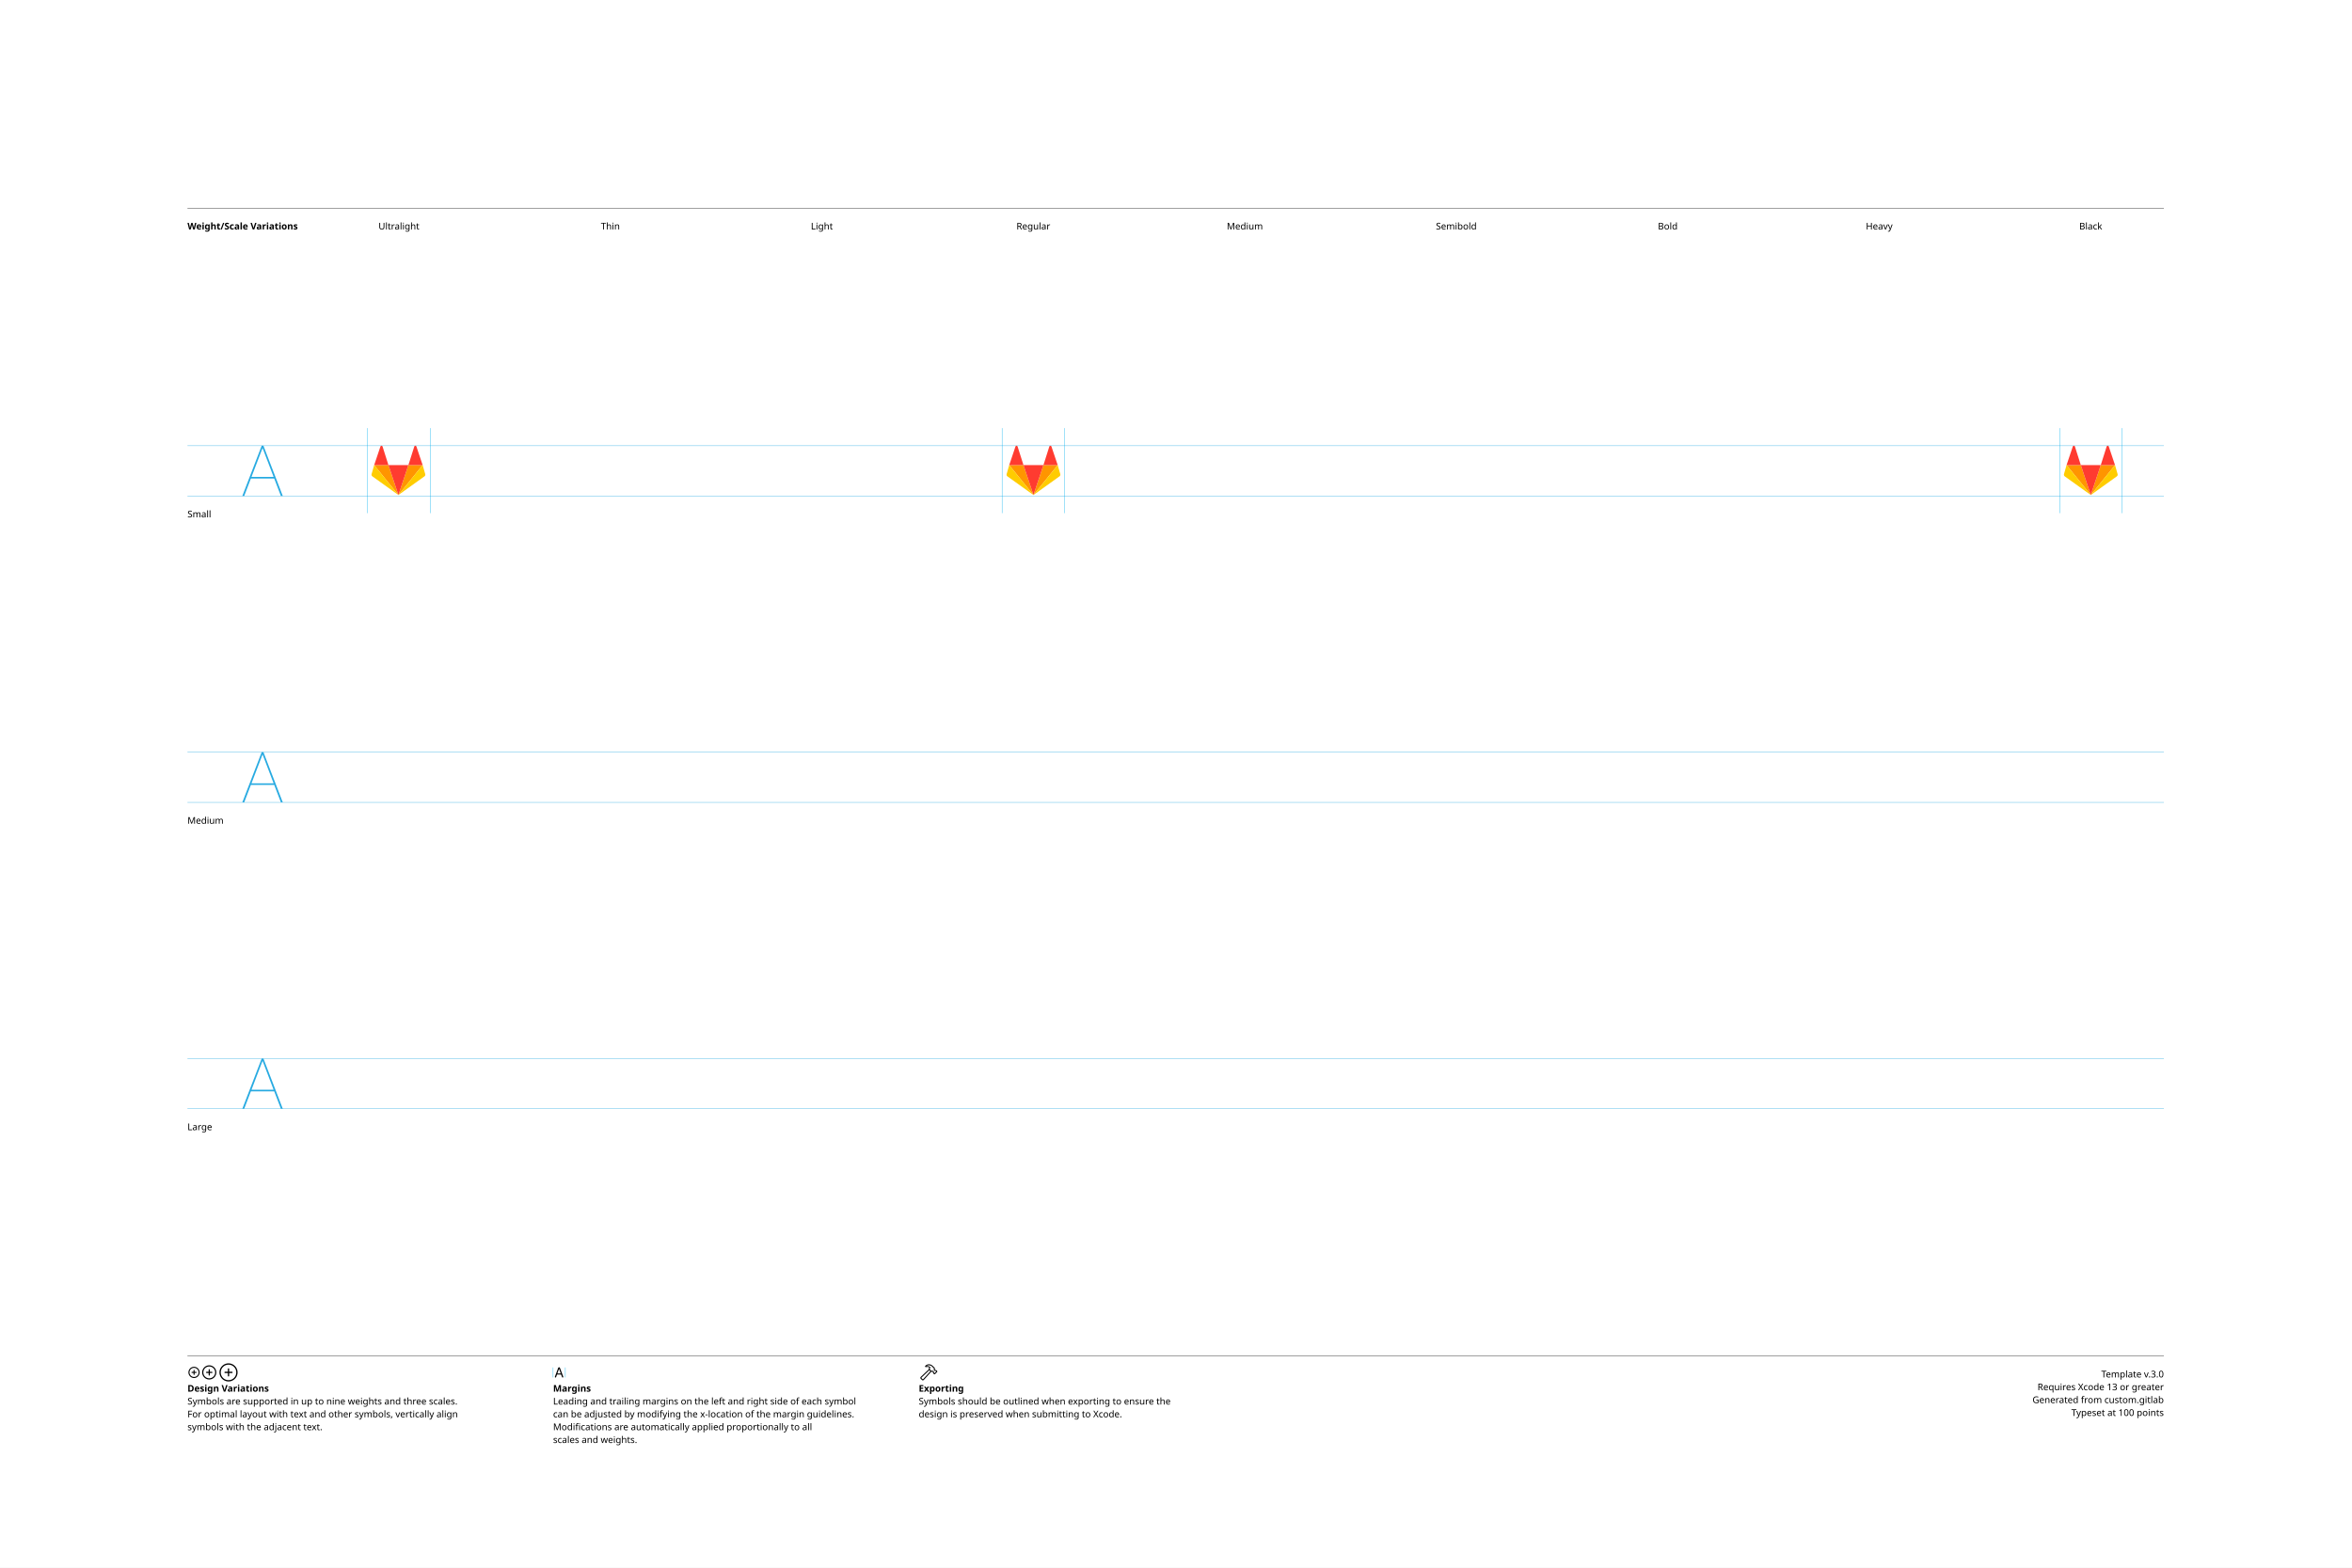
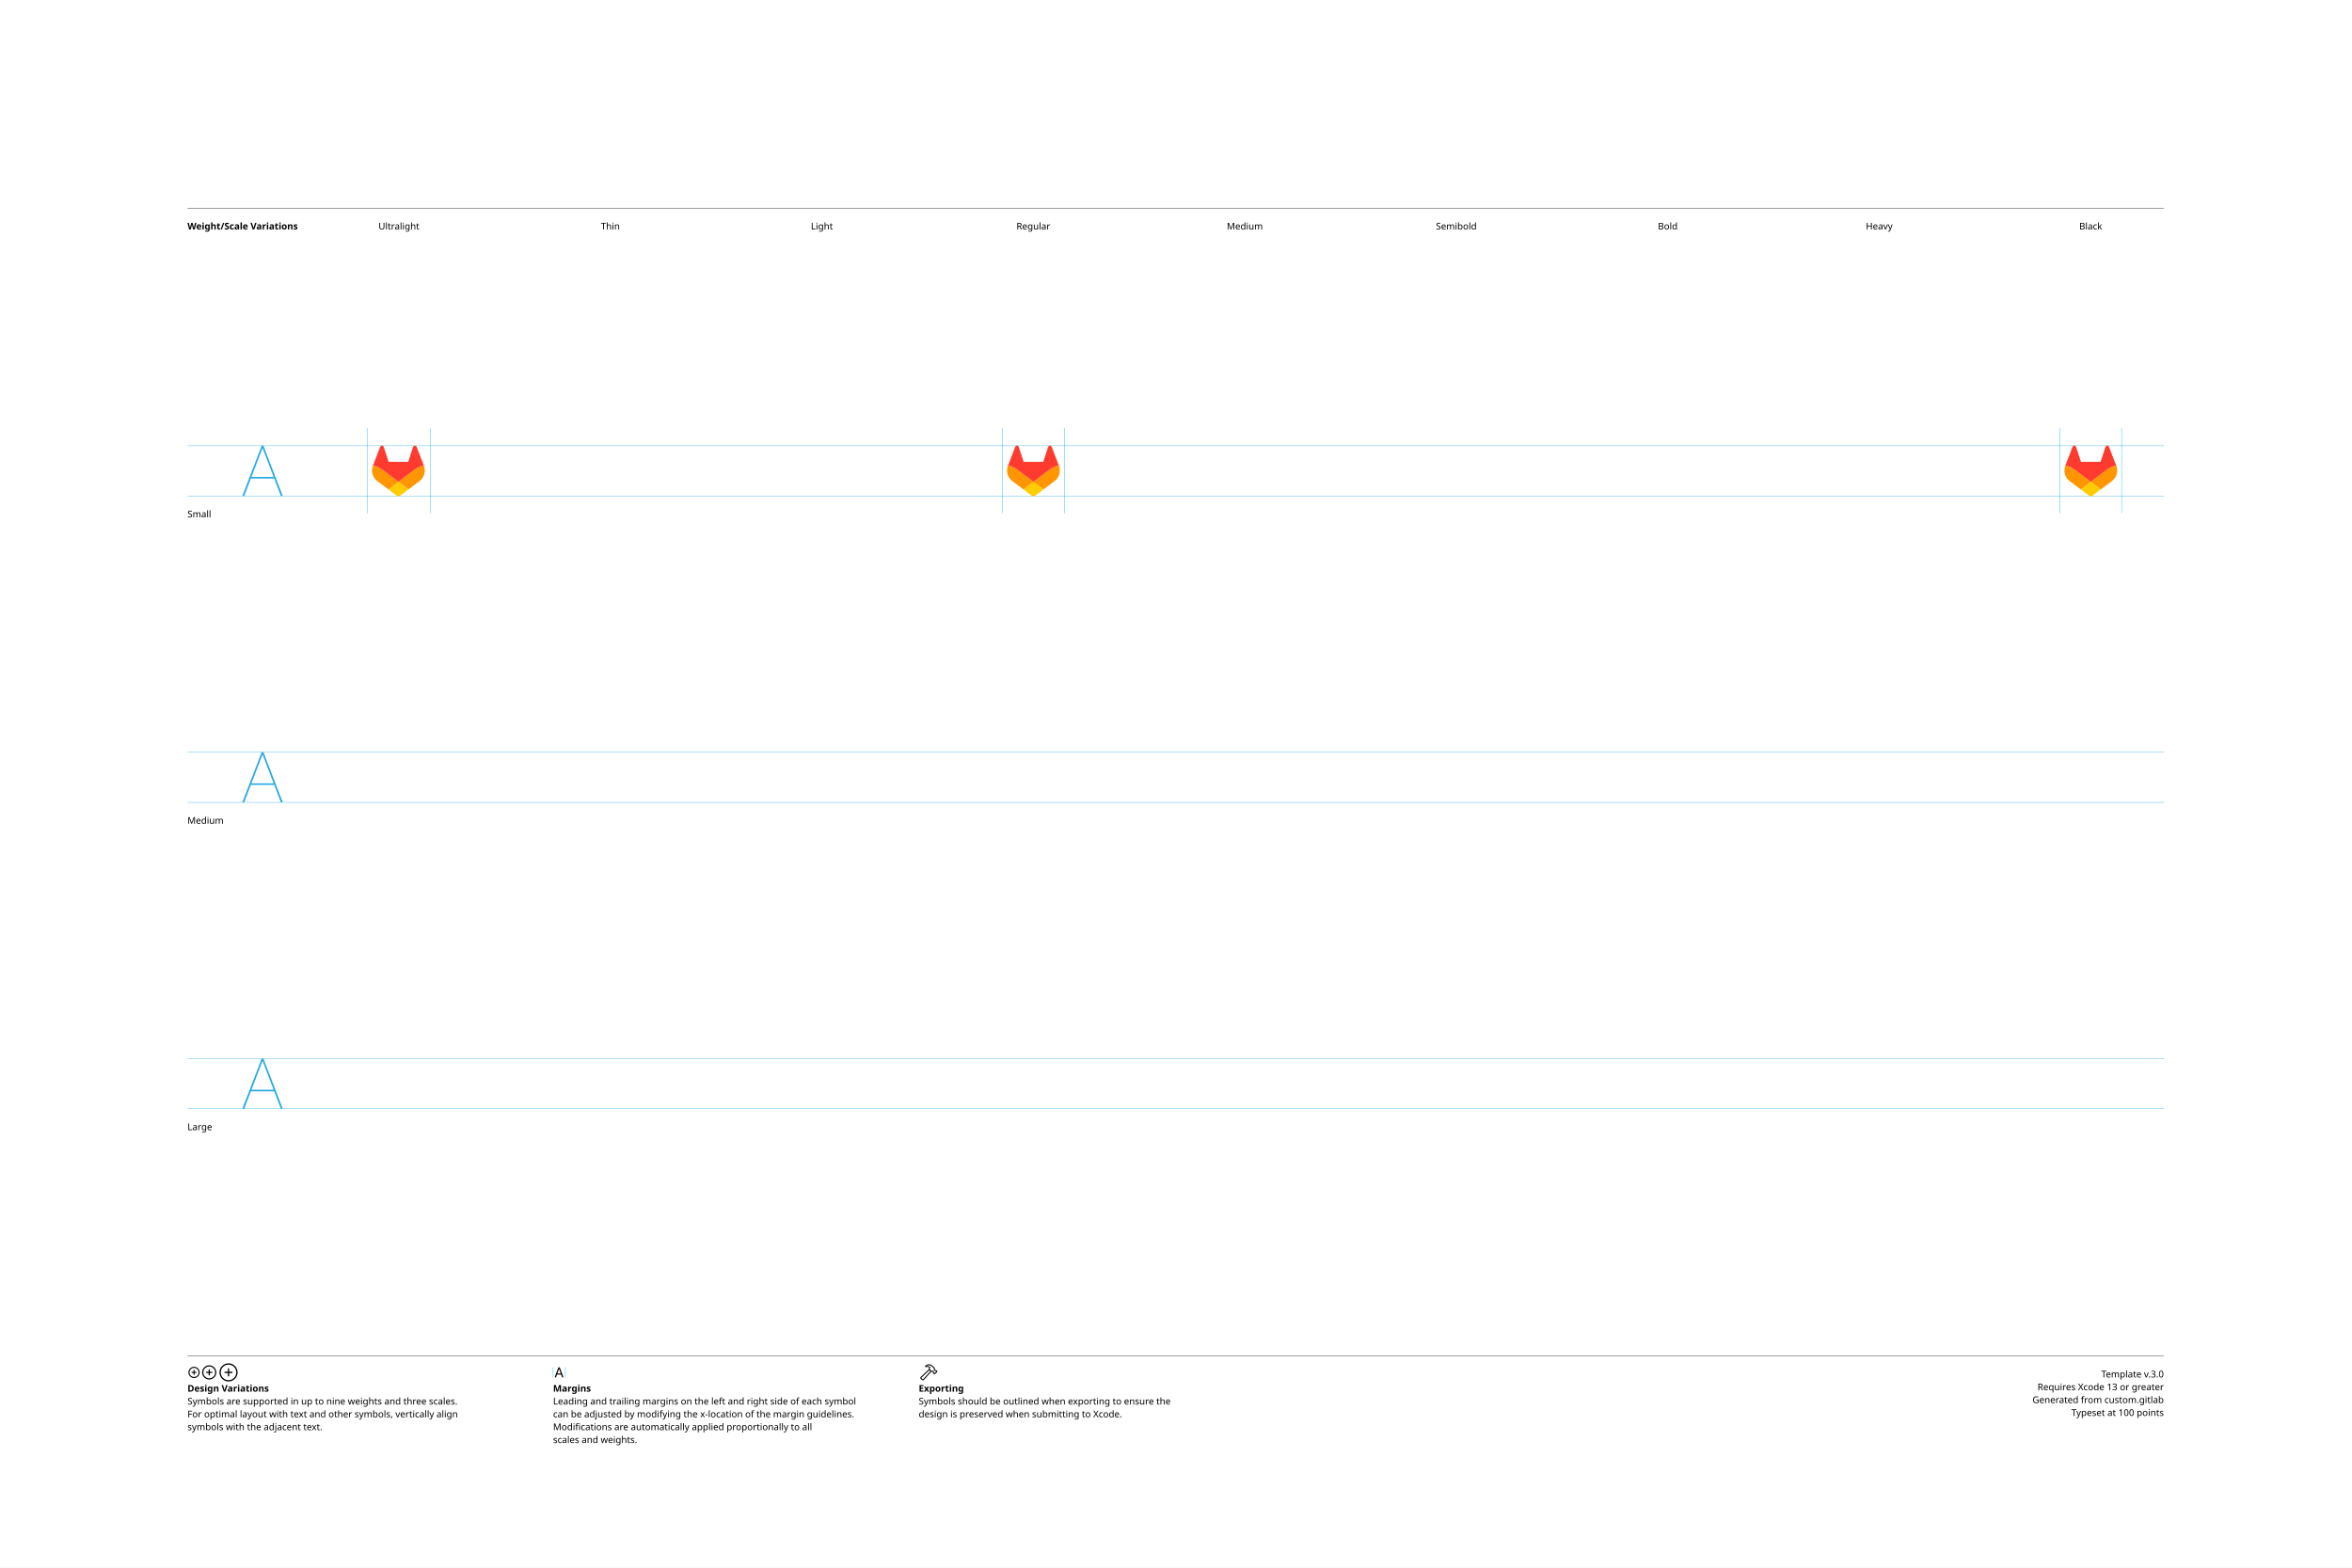
<svg xmlns="http://www.w3.org/2000/svg" version="1.1" width="3300" height="2200">
-   <style>.multicolor-0:systemOrangeColor {fill:#FF9500;opacity:1.0}
- .multicolor-1:systemYellowColor {fill:#FFCC00;opacity:1.0}
+   <style>.multicolor-0:systemYellowColor {fill:#FFCC00;opacity:1.0}
+ .multicolor-1:systemOrangeColor {fill:#FF9500;opacity:1.0}
.multicolor-2:systemRedColor {fill:#FF3B30;opacity:1.0}

.hierarchical-0:tertiary {fill:#8E8E8E}
.hierarchical-1:secondary {fill:#4D4D4D}
.hierarchical-2:primary {fill:#212121}

.SFSymbolsPreviewFF3B30 {fill:#FF3B30;opacity:1.0}
.SFSymbolsPreviewFF9500 {fill:#FF9500;opacity:1.0}
.SFSymbolsPreviewFFCC00 {fill:#FFCC00;opacity:1.0}
</style>
  <g id="Notes">
    <rect height="2200" id="artboard" style="fill:white;opacity:1" width="3300" x="0" y="0" />
    <line style="fill:none;stroke:black;opacity:1;stroke-width:0.5;" x1="263" x2="3036" y1="292" y2="292" />
    <text style="stroke:none;fill:black;font-family:sans-serif;font-size:13;font-weight:bold;" transform="matrix(1 0 0 1 263 322)">Weight/Scale Variations</text>
    <text style="stroke:none;fill:black;font-family:sans-serif;font-size:13;text-anchor:middle;" transform="matrix(1 0 0 1 559.711 322)">Ultralight</text>
    <text style="stroke:none;fill:black;font-family:sans-serif;font-size:13;text-anchor:middle;" transform="matrix(1 0 0 1 856.422 322)">Thin</text>
    <text style="stroke:none;fill:black;font-family:sans-serif;font-size:13;text-anchor:middle;" transform="matrix(1 0 0 1 1153.13 322)">Light</text>
    <text style="stroke:none;fill:black;font-family:sans-serif;font-size:13;text-anchor:middle;" transform="matrix(1 0 0 1 1449.84 322)">Regular</text>
    <text style="stroke:none;fill:black;font-family:sans-serif;font-size:13;text-anchor:middle;" transform="matrix(1 0 0 1 1746.56 322)">Medium</text>
    <text style="stroke:none;fill:black;font-family:sans-serif;font-size:13;text-anchor:middle;" transform="matrix(1 0 0 1 2043.27 322)">Semibold</text>
    <text style="stroke:none;fill:black;font-family:sans-serif;font-size:13;text-anchor:middle;" transform="matrix(1 0 0 1 2339.98 322)">Bold</text>
    <text style="stroke:none;fill:black;font-family:sans-serif;font-size:13;text-anchor:middle;" transform="matrix(1 0 0 1 2636.69 322)">Heavy</text>
    <text style="stroke:none;fill:black;font-family:sans-serif;font-size:13;text-anchor:middle;" transform="matrix(1 0 0 1 2933.4 322)">Black</text>
    <line style="fill:none;stroke:black;opacity:1;stroke-width:0.5;" x1="263" x2="3036" y1="1903" y2="1903" />
    <g transform="matrix(1 0 0 1 263 1933)">
      <path d="M9.248 0.83Q10.869 0.83 12.295 0.215Q13.721-0.4 14.81-1.494Q15.898-2.588 16.519-4.014Q17.139-5.439 17.139-7.051Q17.139-8.662 16.519-10.088Q15.898-11.514 14.805-12.607Q13.711-13.701 12.285-14.316Q10.859-14.932 9.238-14.932Q7.627-14.932 6.201-14.316Q4.775-13.701 3.691-12.607Q2.607-11.514 1.987-10.088Q1.367-8.662 1.367-7.051Q1.367-5.439 1.987-4.014Q2.607-2.588 3.696-1.494Q4.785-0.4 6.211 0.215Q7.637 0.83 9.248 0.83ZM9.248-0.654Q7.92-0.654 6.763-1.147Q5.605-1.641 4.731-2.52Q3.857-3.398 3.364-4.561Q2.871-5.723 2.871-7.051Q2.871-8.379 3.359-9.541Q3.848-10.703 4.722-11.582Q5.596-12.461 6.753-12.954Q7.91-13.447 9.238-13.447Q10.576-13.447 11.733-12.954Q12.891-12.461 13.77-11.582Q14.648-10.703 15.146-9.541Q15.645-8.379 15.645-7.051Q15.645-5.723 15.151-4.561Q14.658-3.398 13.784-2.52Q12.91-1.641 11.748-1.147Q10.586-0.654 9.248-0.654ZM5.654-7.051Q5.654-6.729 5.859-6.528Q6.064-6.328 6.406-6.328L8.516-6.328L8.516-4.209Q8.516-3.887 8.711-3.677Q8.906-3.467 9.238-3.467Q9.561-3.467 9.771-3.677Q9.98-3.887 9.98-4.209L9.98-6.328L12.09-6.328Q12.422-6.328 12.627-6.528Q12.832-6.729 12.832-7.051Q12.832-7.383 12.627-7.588Q12.422-7.793 12.09-7.793L9.98-7.793L9.98-9.902Q9.98-10.234 9.771-10.444Q9.561-10.654 9.238-10.654Q8.906-10.654 8.711-10.444Q8.516-10.234 8.516-9.902L8.516-7.793L6.406-7.793Q6.064-7.793 5.859-7.588Q5.654-7.383 5.654-7.051Z" />
    </g>
    <g transform="matrix(1 0 0 1 281.867 1933)">
      <path d="M11.709 2.91Q13.75 2.91 15.552 2.129Q17.354 1.348 18.73-0.029Q20.107-1.406 20.889-3.208Q21.67-5.01 21.67-7.051Q21.67-9.092 20.889-10.894Q20.107-12.695 18.73-14.072Q17.354-15.449 15.547-16.23Q13.74-17.012 11.699-17.012Q9.658-17.012 7.856-16.23Q6.055-15.449 4.683-14.072Q3.311-12.695 2.529-10.894Q1.748-9.092 1.748-7.051Q1.748-5.01 2.529-3.208Q3.311-1.406 4.688-0.029Q6.064 1.348 7.866 2.129Q9.668 2.91 11.709 2.91ZM11.709 1.25Q9.98 1.25 8.477 0.605Q6.973-0.039 5.835-1.177Q4.697-2.314 4.058-3.818Q3.418-5.322 3.418-7.051Q3.418-8.779 4.058-10.283Q4.697-11.787 5.83-12.93Q6.963-14.072 8.467-14.712Q9.971-15.352 11.699-15.352Q13.428-15.352 14.932-14.712Q16.436-14.072 17.578-12.93Q18.721-11.787 19.365-10.283Q20.01-8.779 20.01-7.051Q20.01-5.322 19.37-3.818Q18.73-2.314 17.593-1.177Q16.455-0.039 14.946 0.605Q13.438 1.25 11.709 1.25ZM7.178-7.051Q7.178-6.699 7.412-6.475Q7.646-6.25 8.018-6.25L10.889-6.25L10.889-3.369Q10.889-2.998 11.113-2.769Q11.338-2.539 11.69-2.539Q12.06-2.539 12.29-2.769Q12.52-2.998 12.52-3.369L12.52-6.25L15.4-6.25Q15.771-6.25 16.001-6.475Q16.23-6.699 16.23-7.051Q16.23-7.422 16.001-7.651Q15.771-7.881 15.4-7.881L12.52-7.881L12.52-10.752Q12.52-11.133 12.29-11.362Q12.06-11.592 11.69-11.592Q11.338-11.592 11.113-11.357Q10.889-11.123 10.889-10.752L10.889-7.881L8.018-7.881Q7.637-7.881 7.407-7.651Q7.178-7.422 7.178-7.051Z" />
    </g>
    <g transform="matrix(1 0 0 1 305.646 1933)">
      <path d="M14.971 5.664Q17.061 5.664 18.96 5.015Q20.859 4.365 22.451 3.193Q24.043 2.021 25.22 0.43Q26.396-1.162 27.046-3.066Q27.695-4.971 27.695-7.051Q27.695-9.141 27.046-11.04Q26.396-12.94 25.22-14.531Q24.043-16.123 22.451-17.3Q20.859-18.477 18.955-19.126Q17.051-19.775 14.961-19.775Q12.871-19.775 10.972-19.126Q9.072-18.477 7.485-17.3Q5.898-16.123 4.722-14.531Q3.545-12.94 2.9-11.04Q2.256-9.141 2.256-7.051Q2.256-4.971 2.905-3.066Q3.555-1.162 4.727 0.43Q5.898 2.021 7.49 3.193Q9.082 4.365 10.981 5.015Q12.881 5.664 14.971 5.664ZM14.971 3.848Q13.164 3.848 11.528 3.296Q9.893 2.744 8.535 1.748Q7.178 0.752 6.177-0.61Q5.176-1.973 4.629-3.608Q4.082-5.244 4.082-7.051Q4.082-8.867 4.629-10.503Q5.176-12.139 6.172-13.501Q7.168-14.863 8.525-15.859Q9.883-16.855 11.519-17.402Q13.154-17.949 14.961-17.949Q16.777-17.949 18.413-17.402Q20.049-16.855 21.411-15.859Q22.773-14.863 23.77-13.501Q24.766-12.139 25.317-10.503Q25.869-8.867 25.869-7.051Q25.879-5.244 25.332-3.608Q24.785-1.973 23.784-0.61Q22.783 0.752 21.421 1.748Q20.059 2.744 18.423 3.296Q16.787 3.848 14.971 3.848ZM9.199-7.051Q9.199-6.67 9.458-6.421Q9.717-6.172 10.117-6.172L14.062-6.172L14.062-2.217Q14.062-1.816 14.312-1.558Q14.56-1.299 14.951-1.299Q15.352-1.299 15.61-1.553Q15.869-1.807 15.869-2.217L15.869-6.172L19.824-6.172Q20.225-6.172 20.479-6.421Q20.732-6.67 20.732-7.051Q20.732-7.461 20.479-7.715Q20.225-7.969 19.824-7.969L15.869-7.969L15.869-11.914Q15.869-12.324 15.61-12.583Q15.352-12.842 14.951-12.842Q14.56-12.842 14.312-12.583Q14.062-12.324 14.062-11.914L14.062-7.969L10.117-7.969Q9.707-7.969 9.453-7.715Q9.199-7.461 9.199-7.051Z" />
    </g>
    <text style="stroke:none;fill:black;font-family:sans-serif;font-size:13;font-weight:bold;" transform="matrix(1 0 0 1 263 1953)">Design Variations</text>
    <text style="stroke:none;fill:black;font-family:sans-serif;font-size:13;" transform="matrix(1 0 0 1 263 1971)">Symbols are supported in up to nine weights and three scales.</text>
    <text style="stroke:none;fill:black;font-family:sans-serif;font-size:13;" transform="matrix(1 0 0 1 263 1989)">For optimal layout with text and other symbols, vertically align</text>
    <text style="stroke:none;fill:black;font-family:sans-serif;font-size:13;" transform="matrix(1 0 0 1 263 2007)">symbols with the adjacent text.</text>
    <line style="fill:none;stroke:#00AEEF;stroke-width:0.5;opacity:1.0;" x1="776" x2="776" y1="1919" y2="1933" />
    <g transform="matrix(1 0 0 1 776 1933)">
      <path d="M3.311 0.156Q3.701 0.156 3.916-0.01Q4.131-0.176 4.268-0.586L5.527-4.033L11.289-4.033L12.549-0.586Q12.685-0.176 12.9-0.01Q13.115 0.156 13.496 0.156Q13.887 0.156 14.116-0.059Q14.346-0.273 14.346-0.645Q14.346-0.869 14.238-1.172L9.658-13.369Q9.482-13.818 9.18-14.043Q8.877-14.268 8.408-14.268Q7.5-14.268 7.178-13.379L2.598-1.162Q2.49-0.859 2.49-0.635Q2.49-0.264 2.71-0.054Q2.93 0.156 3.311 0.156ZM6.006-5.518L8.379-12.09L8.428-12.09L10.801-5.518Z" />
    </g>
    <line style="fill:none;stroke:#00AEEF;stroke-width:0.5;opacity:1.0;" x1="793.197" x2="793.197" y1="1919" y2="1933" />
    <text style="stroke:none;fill:black;font-family:sans-serif;font-size:13;font-weight:bold;" transform="matrix(1 0 0 1 776 1953)">Margins</text>
    <text style="stroke:none;fill:black;font-family:sans-serif;font-size:13;" transform="matrix(1 0 0 1 776 1971)">Leading and trailing margins on the left and right side of each symbol</text>
    <text style="stroke:none;fill:black;font-family:sans-serif;font-size:13;" transform="matrix(1 0 0 1 776 1989)">can be adjusted by modifying the x-location of the margin guidelines.</text>
    <text style="stroke:none;fill:black;font-family:sans-serif;font-size:13;" transform="matrix(1 0 0 1 776 2007)">Modifications are automatically applied proportionally to all</text>
    <text style="stroke:none;fill:black;font-family:sans-serif;font-size:13;" transform="matrix(1 0 0 1 776 2025)">scales and weights.</text>
    <g transform="matrix(1 0 0 1 1289 1933)">
      <path d="M2.842 1.865L4.541 3.574Q5.186 4.229 5.903 4.18Q6.621 4.131 7.314 3.359L18.008-8.428L17.041-9.404L6.426 2.275Q6.162 2.578 5.894 2.617Q5.625 2.656 5.273 2.305L4.102 1.143Q3.75 0.791 3.794 0.522Q3.838 0.254 4.141-0.02L15.615-10.82L14.639-11.787L3.047-0.898Q2.305-0.215 2.251 0.498Q2.197 1.211 2.842 1.865ZM9.258-16.328Q8.945-16.025 8.906-15.635Q8.867-15.244 9.043-14.951Q9.219-14.678 9.556-14.541Q9.893-14.404 10.381-14.521Q11.475-14.775 12.598-14.731Q13.721-14.688 14.795-13.984L14.209-12.529Q13.955-11.904 14.067-11.44Q14.18-10.977 14.58-10.566L16.875-8.252Q17.236-7.881 17.578-7.822Q17.92-7.764 18.34-7.842L19.404-8.037L20.068-7.363L20.029-6.807Q20-6.436 20.122-6.123Q20.244-5.811 20.605-5.449L21.367-4.707Q21.729-4.346 22.153-4.331Q22.578-4.316 22.93-4.668L25.84-7.588Q26.191-7.939 26.182-8.354Q26.172-8.77 25.811-9.131L25.039-9.893Q24.688-10.254 24.38-10.386Q24.072-10.518 23.711-10.488L23.135-10.44L22.49-11.074L22.734-12.197Q22.832-12.617 22.695-12.983Q22.559-13.35 22.119-13.789L19.922-15.977Q18.672-17.217 17.261-17.837Q15.85-18.457 14.419-18.481Q12.988-18.506 11.665-17.959Q10.342-17.412 9.258-16.328ZM10.752-15.957Q11.66-16.621 12.7-16.904Q13.74-17.188 14.805-17.085Q15.869-16.982 16.87-16.514Q17.871-16.045 18.701-15.205L21.133-12.793Q21.309-12.617 21.352-12.451Q21.396-12.285 21.338-12.031L21.016-10.547L22.52-9.062L23.506-9.121Q23.691-9.131 23.789-9.097Q23.887-9.062 24.033-8.916L24.609-8.34L22.168-5.898L21.592-6.475Q21.445-6.621 21.406-6.719Q21.367-6.816 21.377-7.012L21.445-7.988L19.951-9.473L18.428-9.219Q18.184-9.17 18.042-9.204Q17.9-9.238 17.715-9.414L15.713-11.416Q15.518-11.592 15.493-11.753Q15.469-11.914 15.586-12.188L16.465-14.277Q15.293-15.371 13.828-15.791Q12.363-16.211 10.84-15.762Q10.723-15.732 10.688-15.806Q10.654-15.879 10.752-15.957Z" />
    </g>
    <text style="stroke:none;fill:black;font-family:sans-serif;font-size:13;font-weight:bold;" transform="matrix(1 0 0 1 1289 1953)">Exporting</text>
    <text style="stroke:none;fill:black;font-family:sans-serif;font-size:13;" transform="matrix(1 0 0 1 1289 1971)">Symbols should be outlined when exporting to ensure the</text>
    <text style="stroke:none;fill:black;font-family:sans-serif;font-size:13;" transform="matrix(1 0 0 1 1289 1989)">design is preserved when submitting to Xcode.</text>
    <text id="template-version" style="stroke:none;fill:black;font-family:sans-serif;font-size:13;text-anchor:end;" transform="matrix(1 0 0 1 3036 1933)">Template v.3.0</text>
    <text style="stroke:none;fill:black;font-family:sans-serif;font-size:13;text-anchor:end;" transform="matrix(1 0 0 1 3036 1951)">Requires Xcode 13 or greater</text>
    <text id="descriptive-name" style="stroke:none;fill:black;font-family:sans-serif;font-size:13;text-anchor:end;" transform="matrix(1 0 0 1 3036 1969)">Generated from custom.gitlab</text>
    <text style="stroke:none;fill:black;font-family:sans-serif;font-size:13;text-anchor:end;" transform="matrix(1 0 0 1 3036 1987)">Typeset at 100 points</text>
    <text style="stroke:none;fill:black;font-family:sans-serif;font-size:13;" transform="matrix(1 0 0 1 263 726)">Small</text>
    <text style="stroke:none;fill:black;font-family:sans-serif;font-size:13;" transform="matrix(1 0 0 1 263 1156)">Medium</text>
    <text style="stroke:none;fill:black;font-family:sans-serif;font-size:13;" transform="matrix(1 0 0 1 263 1586)">Large</text>
  </g>
  <g id="Guides">
    <g id="H-reference" style="fill:#27AAE1;stroke:none;" transform="matrix(1 0 0 1 339 696)">
      <path d="M0.993 0L3.638 0L29.328-67.133L30.03-67.133L30.03-70.459L28.123-70.459ZM11.688-24.48L46.982-24.48L46.231-26.729L12.438-26.729ZM55.119 0L57.764 0L30.638-70.459L29.433-70.459L29.433-67.133Z" />
    </g>
    <line id="Baseline-S" style="fill:none;stroke:#27AAE1;opacity:1;stroke-width:0.5;" x1="263" x2="3036" y1="696" y2="696" />
    <line id="Capline-S" style="fill:none;stroke:#27AAE1;opacity:1;stroke-width:0.5;" x1="263" x2="3036" y1="625.541" y2="625.541" />
    <g id="H-reference" style="fill:#27AAE1;stroke:none;" transform="matrix(1 0 0 1 339 1126)">
      <path d="M0.993 0L3.638 0L29.328-67.133L30.03-67.133L30.03-70.459L28.123-70.459ZM11.688-24.48L46.982-24.48L46.231-26.729L12.438-26.729ZM55.119 0L57.764 0L30.638-70.459L29.433-70.459L29.433-67.133Z" />
    </g>
    <line id="Baseline-M" style="fill:none;stroke:#27AAE1;opacity:1;stroke-width:0.5;" x1="263" x2="3036" y1="1126" y2="1126" />
    <line id="Capline-M" style="fill:none;stroke:#27AAE1;opacity:1;stroke-width:0.5;" x1="263" x2="3036" y1="1055.54" y2="1055.54" />
    <g id="H-reference" style="fill:#27AAE1;stroke:none;" transform="matrix(1 0 0 1 339 1556)">
      <path d="M0.993 0L3.638 0L29.328-67.133L30.03-67.133L30.03-70.459L28.123-70.459ZM11.688-24.48L46.982-24.48L46.231-26.729L12.438-26.729ZM55.119 0L57.764 0L30.638-70.459L29.433-70.459L29.433-67.133Z" />
    </g>
    <line id="Baseline-L" style="fill:none;stroke:#27AAE1;opacity:1;stroke-width:0.5;" x1="263" x2="3036" y1="1556" y2="1556" />
    <line id="Capline-L" style="fill:none;stroke:#27AAE1;opacity:1;stroke-width:0.5;" x1="263" x2="3036" y1="1485.54" y2="1485.54" />
-     <line id="left-margin-Ultralight-S" style="fill:none;stroke:#00AEEF;stroke-width:0.5;opacity:1.0;" x1="515.574" x2="515.574" y1="600.784" y2="720.121" />
-     <line id="right-margin-Ultralight-S" style="fill:none;stroke:#00AEEF;stroke-width:0.5;opacity:1.0;" x1="603.848" x2="603.848" y1="600.784" y2="720.121" />
-     <line id="left-margin-Regular-S" style="fill:none;stroke:#00AEEF;stroke-width:0.5;opacity:1.0;" x1="1405.99" x2="1405.99" y1="600.784" y2="720.121" />
-     <line id="right-margin-Regular-S" style="fill:none;stroke:#00AEEF;stroke-width:0.5;opacity:1.0;" x1="1493.7" x2="1493.7" y1="600.784" y2="720.121" />
-     <line id="left-margin-Black-S" style="fill:none;stroke:#00AEEF;stroke-width:0.5;opacity:1.0;" x1="2889.94" x2="2889.94" y1="600.784" y2="720.121" />
-     <line id="right-margin-Black-S" style="fill:none;stroke:#00AEEF;stroke-width:0.5;opacity:1.0;" x1="2976.86" x2="2976.86" y1="600.784" y2="720.121" />
+     <line id="left-margin-Ultralight-S" style="fill:none;stroke:#00AEEF;stroke-width:0.5;opacity:1.0;" x1="515.733" x2="515.733" y1="600.784" y2="720.121" />
+     <line id="right-margin-Ultralight-S" style="fill:none;stroke:#00AEEF;stroke-width:0.5;opacity:1.0;" x1="603.689" x2="603.689" y1="600.784" y2="720.121" />
+     <line id="left-margin-Regular-S" style="fill:none;stroke:#00AEEF;stroke-width:0.5;opacity:1.0;" x1="1406.14" x2="1406.14" y1="600.784" y2="720.121" />
+     <line id="right-margin-Regular-S" style="fill:none;stroke:#00AEEF;stroke-width:0.5;opacity:1.0;" x1="1493.55" x2="1493.55" y1="600.784" y2="720.121" />
+     <line id="left-margin-Black-S" style="fill:none;stroke:#00AEEF;stroke-width:0.5;opacity:1.0;" x1="2890.09" x2="2890.09" y1="600.784" y2="720.121" />
+     <line id="right-margin-Black-S" style="fill:none;stroke:#00AEEF;stroke-width:0.5;opacity:1.0;" x1="2976.71" x2="2976.71" y1="600.784" y2="720.121" />
  </g>
  <g id="Symbols">
-     <g id="Black-S" transform="matrix(1 0 0 1 2889.94 696)">
-       <path class="multicolor-0:systemOrangeColor hierarchical-1:secondary SFSymbolsPreviewFF9500" d="M43.564-1.332L77.564-43.332L57.564-43.332L43.564-1.332ZM43.564-1.332L29.564-43.332L9.564-43.332L43.564-1.332Z" />
-       <path class="multicolor-1:systemYellowColor hierarchical-0:tertiary SFSymbolsPreviewFFCC00" d="M5.974-30.796L9.564-43.332L43.564-1.332L7.024-27.52C5.974-28.276 5.594-29.61 5.974-30.796ZM43.564-1.332L77.564-43.332L81.154-30.796C81.534-29.61 81.154-28.276 80.104-27.52L43.564-1.332Z" />
-       <path class="multicolor-2:systemRedColor hierarchical-2:primary SFSymbolsPreviewFF3B30" d="M57.564-43.332L43.564-1.332L29.564-43.332L57.564-43.332ZM21.264-69.52L29.564-43.332L9.564-43.332L18.364-69.52C18.794-70.847 20.834-70.847 21.264-69.52ZM57.564-43.332L77.564-43.332L68.764-69.52C68.334-70.847 66.294-70.847 65.864-69.52L57.564-43.332Z" />
+     <g id="Black-S" transform="matrix(1 0 0 1 2890.09 696)">
+       <path class="multicolor-0:systemYellowColor hierarchical-0:tertiary SFSymbolsPreviewFFCC00" d="M29.318-9.262L36.898-3.517L41.508-0.024C42.048 0.385 42.708 0.606 43.388 0.606C44.068 0.606 44.728 0.385 45.268-0.024L49.878-3.517L57.468-9.262C57.468-9.262 50.908-14.211 43.378-19.906L29.318-9.262Z" />
+       <path class="multicolor-1:systemOrangeColor hierarchical-1:secondary SFSymbolsPreviewFF9500" d="M79.168-42.474L79.058-42.739C74.158-41.728 69.528-39.649 65.518-36.649L43.428-19.906C50.958-14.211 57.518-9.262 57.518-9.262L72.948-20.817L72.988-20.848C76.228-23.295 78.578-26.728 79.688-30.629C80.808-34.53 80.618-38.687 79.168-42.474ZM21.288-36.633C17.278-39.635 12.658-41.713 7.748-42.72L7.648-42.459C6.198-38.671 6.018-34.516 7.128-30.617C8.248-26.719 10.598-23.289 13.838-20.844L13.878-20.817L13.968-20.748L29.308-9.262L43.428-19.906L21.288-36.633Z" />
+       <path class="multicolor-2:systemRedColor hierarchical-2:primary SFSymbolsPreviewFF3B30" d="M43.428-19.906L65.518-36.649C69.528-39.649 74.158-41.728 79.058-42.739L68.998-68.989C68.798-69.503 68.438-69.94 67.968-70.237C67.498-70.535 66.948-70.678 66.388-70.649C65.828-70.619 65.298-70.418 64.858-70.072C64.428-69.725 64.118-69.25 63.968-68.716L57.168-47.9L29.648-47.9L22.848-68.716C22.708-69.25 22.388-69.725 21.958-70.072C21.528-70.42 20.988-70.623 20.438-70.653C19.878-70.682 19.328-70.537 18.858-70.237C18.388-69.942 18.028-69.504 17.818-68.989L7.758-42.719C12.658-41.711 17.278-39.633 21.288-36.633L43.428-19.906Z" />
    </g>
-     <g id="Regular-S" transform="matrix(1 0 0 1 1405.99 696)">
-       <path class="multicolor-0:systemOrangeColor hierarchical-1:secondary SFSymbolsPreviewFF9500" d="M44.014-1.332L78.014-43.332L58.014-43.332L44.014-1.332ZM44.014-1.332L30.014-43.332L10.014-43.332L44.014-1.332Z" />
-       <path class="multicolor-1:systemYellowColor hierarchical-0:tertiary SFSymbolsPreviewFFCC00" d="M6.424-30.796L10.014-43.332L44.014-1.332L7.474-27.52C6.424-28.276 6.044-29.61 6.424-30.796ZM44.014-1.332L78.014-43.332L81.604-30.796C81.984-29.61 81.604-28.276 80.554-27.52L44.014-1.332Z" />
-       <path class="multicolor-2:systemRedColor hierarchical-2:primary SFSymbolsPreviewFF3B30" d="M58.014-43.332L44.014-1.332L30.014-43.332L58.014-43.332ZM21.714-69.52L30.014-43.332L10.014-43.332L18.814-69.52C19.244-70.847 21.284-70.847 21.714-69.52ZM58.014-43.332L78.014-43.332L69.214-69.52C68.784-70.847 66.744-70.847 66.314-69.52L58.014-43.332Z" />
+     <g id="Regular-S" transform="matrix(1 0 0 1 1406.14 696)">
+       <path class="multicolor-0:systemYellowColor hierarchical-0:tertiary SFSymbolsPreviewFFCC00" d="M29.769-9.262L37.349-3.517L41.959-0.024C42.499 0.385 43.159 0.606 43.839 0.606C44.519 0.606 45.179 0.385 45.719-0.024L50.329-3.517L57.919-9.262C57.919-9.262 51.359-14.211 43.829-19.906L29.769-9.262Z" />
+       <path class="multicolor-1:systemOrangeColor hierarchical-1:secondary SFSymbolsPreviewFF9500" d="M79.609-42.474L79.509-42.739C74.599-41.728 69.979-39.649 65.969-36.649L43.879-19.906C51.409-14.211 57.959-9.262 57.959-9.262L73.399-20.817L73.439-20.848C76.669-23.295 79.029-26.728 80.139-30.629C81.249-34.53 81.069-38.687 79.609-42.474ZM21.739-36.633C17.729-39.635 13.109-41.713 8.199-42.72L8.089-42.459C6.649-38.671 6.469-34.516 7.579-30.617C8.699-26.719 11.049-23.289 14.289-20.844L14.329-20.817L14.419-20.748L29.759-9.262L43.879-19.906L21.739-36.633Z" />
+       <path class="multicolor-2:systemRedColor hierarchical-2:primary SFSymbolsPreviewFF3B30" d="M43.879-19.906L65.969-36.649C69.979-39.649 74.599-41.728 79.509-42.739L69.449-68.989C69.249-69.503 68.879-69.94 68.419-70.237C67.949-70.535 67.389-70.678 66.839-70.649C66.279-70.619 65.749-70.418 65.309-70.072C64.879-69.725 64.569-69.25 64.419-68.716L57.619-47.9L30.099-47.9L23.299-68.716C23.149-69.25 22.839-69.725 22.409-70.072C21.969-70.42 21.439-70.623 20.879-70.653C20.329-70.682 19.779-70.537 19.309-70.237C18.839-69.942 18.469-69.504 18.269-68.989L8.199-42.719C13.109-41.711 17.729-39.633 21.739-36.633L43.879-19.906Z" />
    </g>
-     <g id="Ultralight-S" transform="matrix(1 0 0 1 515.574 696)">
-       <path class="multicolor-0:systemOrangeColor hierarchical-1:secondary SFSymbolsPreviewFF9500" d="M43.426-1.332L77.426-43.332L57.426-43.332L43.426-1.332ZM43.426-1.332L29.426-43.332L9.426-43.332L43.426-1.332Z" />
-       <path class="multicolor-1:systemYellowColor hierarchical-0:tertiary SFSymbolsPreviewFFCC00" d="M5.836-30.796L9.426-43.332L43.426-1.332L6.886-27.52C5.836-28.276 5.458-29.61 5.836-30.796ZM43.426-1.332L77.426-43.332L81.016-30.796C81.394-29.61 81.016-28.276 79.966-27.52L43.426-1.332Z" />
-       <path class="multicolor-2:systemRedColor hierarchical-2:primary SFSymbolsPreviewFF3B30" d="M57.426-43.332L43.426-1.332L29.426-43.332L57.426-43.332ZM21.124-69.52L29.426-43.332L9.426-43.332L18.226-69.52C18.654-70.847 20.693-70.847 21.124-69.52ZM57.426-43.332L77.426-43.332L68.626-69.52C68.197-70.847 66.158-70.847 65.728-69.52L57.426-43.332Z" />
+     <g id="Ultralight-S" transform="matrix(1 0 0 1 515.733 696)">
+       <path class="multicolor-0:systemYellowColor hierarchical-0:tertiary SFSymbolsPreviewFFCC00" d="M29.18-9.262L36.754-3.517L41.365-0.024C41.907 0.385 42.567 0.606 43.246 0.606C43.925 0.606 44.586 0.385 45.127-0.024L49.738-3.517L57.328-9.262C57.328-9.262 50.772-14.211 43.24-19.906L29.18-9.262Z" />
+       <path class="multicolor-1:systemOrangeColor hierarchical-1:secondary SFSymbolsPreviewFF9500" d="M79.023-42.474L78.92-42.739C74.013-41.728 69.39-39.649 65.378-36.649L43.287-19.906C50.818-14.211 57.374-9.262 57.374-9.262L72.806-20.817L72.848-20.848C76.083-23.295 78.435-26.728 79.549-30.629C80.663-34.53 80.478-38.687 79.023-42.474ZM21.149-36.633C17.138-39.635 12.514-41.713 7.607-42.72L7.503-42.459C6.054-38.671 5.874-34.516 6.992-30.617C8.109-26.719 10.462-23.289 13.698-20.844L13.736-20.817L13.825-20.748L29.168-9.262L43.286-19.906L21.149-36.633Z" />
+       <path class="multicolor-2:systemRedColor hierarchical-2:primary SFSymbolsPreviewFF3B30" d="M43.287-19.906L65.378-36.649C69.39-39.649 74.013-41.728 78.919-42.739L68.859-68.989C68.655-69.503 68.293-69.94 67.826-70.237C67.355-70.535 66.803-70.678 66.247-70.649C65.691-70.619 65.158-70.418 64.721-70.072C64.288-69.725 63.976-69.25 63.829-68.716L57.028-47.9L29.51-47.9L22.709-68.716C22.562-69.25 22.25-69.725 21.817-70.072C21.383-70.42 20.85-70.623 20.293-70.653C19.737-70.682 19.186-70.537 18.716-70.237C18.247-69.942 17.884-69.504 17.679-68.989L7.613-42.719C12.518-41.711 17.14-39.633 21.149-36.633L43.287-19.906Z" />
    </g>
  </g>
</svg>
